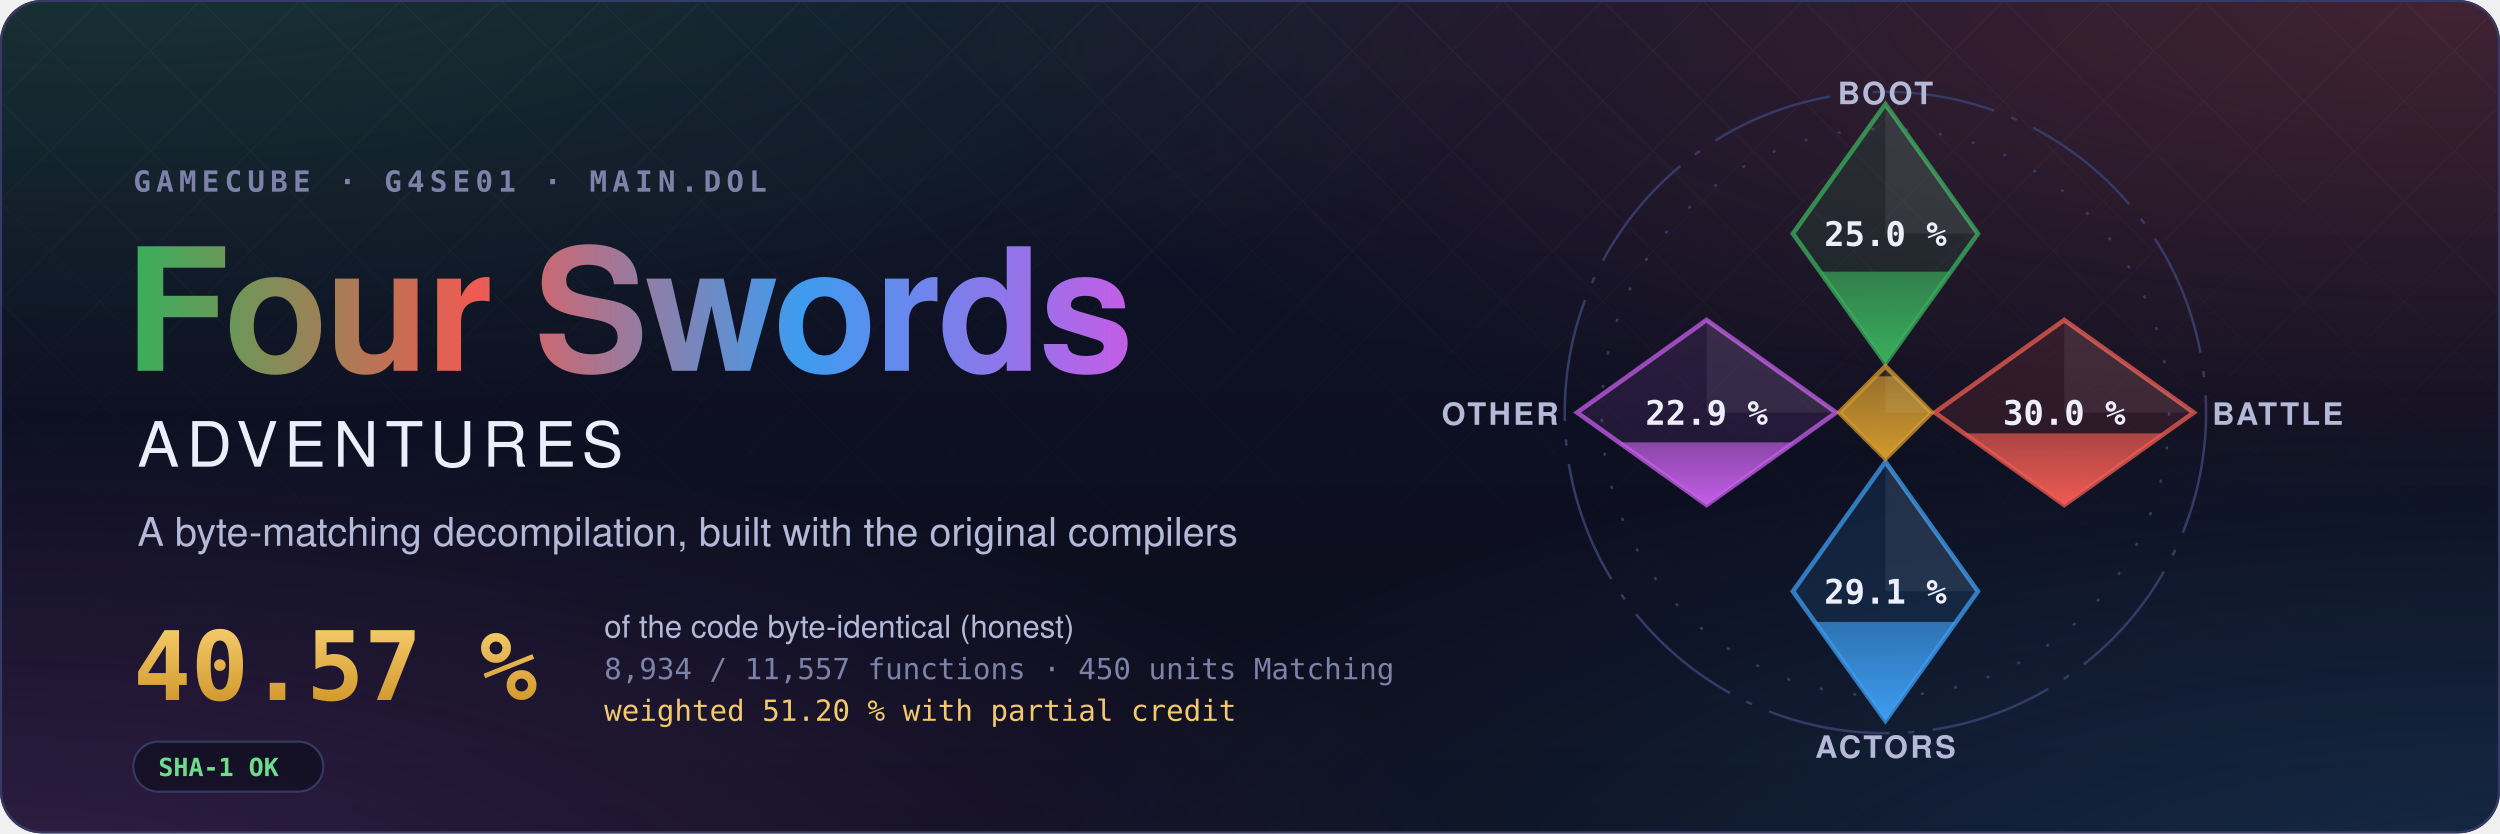
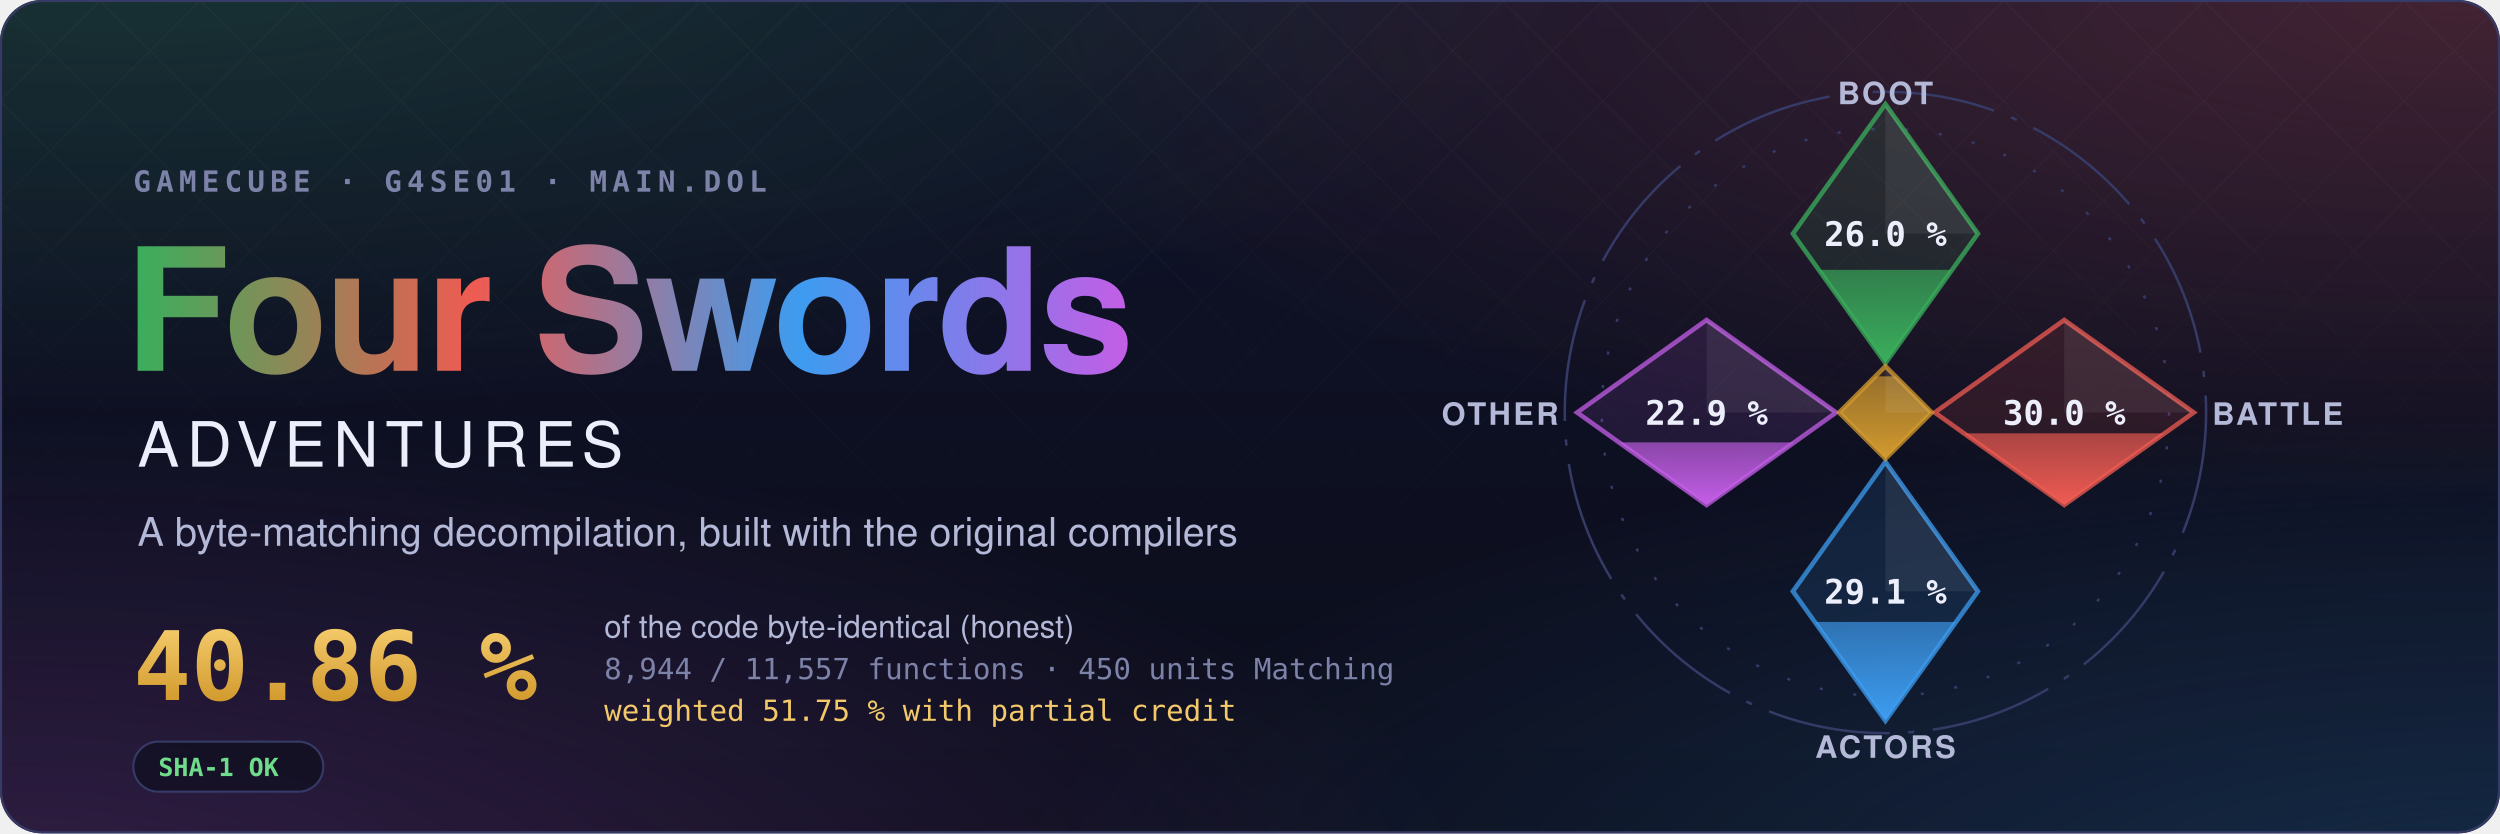
- <svg xmlns="http://www.w3.org/2000/svg" width="1200" height="400" viewBox="0 0 1200 400" role="img" aria-label="Four Swords Adventures decompilation: 40.57 % of the code matched, 8,934 of 11,557 functions">
+ <svg xmlns="http://www.w3.org/2000/svg" width="1200" height="400" viewBox="0 0 1200 400" role="img" aria-label="Four Swords Adventures decompilation: 40.86 % of the code matched, 8,944 of 11,557 functions">
  <style>text { font-family: -apple-system, BlinkMacSystemFont, 'Segoe UI', Helvetica, Arial, sans-serif; } .mono { font-family: ui-monospace, SFMono-Regular, 'SF Mono', Menlo, Consolas, monospace; } .spin { transform-box: fill-box; transform-origin: center; animation: spin 90s linear infinite; } @keyframes spin { to { transform: rotate(360deg); } } .rise { transform-box: fill-box; transform-origin: 50% 100%; animation: rise 1.6s cubic-bezier(.2,.8,.2,1) both; } @keyframes rise { from { transform: scaleY(0); } } @media (prefers-reduced-motion: reduce) { * { animation: none !important; } }</style>
  <defs>
    <radialGradient id="glow0" cx="0.05" cy="-0.1" r="0.6">
      <stop offset="0" stop-color="#3aae5c" stop-opacity="0.22" />
      <stop offset="1" stop-color="#3aae5c" stop-opacity="0" />
    </radialGradient>
    <radialGradient id="glow1" cx="0.98" cy="0.0" r="0.6">
      <stop offset="0" stop-color="#ef5b52" stop-opacity="0.22" />
      <stop offset="1" stop-color="#ef5b52" stop-opacity="0" />
    </radialGradient>
    <radialGradient id="glow2" cx="1.0" cy="1.1" r="0.6">
      <stop offset="0" stop-color="#3d9cf0" stop-opacity="0.22" />
      <stop offset="1" stop-color="#3d9cf0" stop-opacity="0" />
    </radialGradient>
    <radialGradient id="glow3" cx="0.0" cy="1.1" r="0.6">
      <stop offset="0" stop-color="#c35ee6" stop-opacity="0.22" />
      <stop offset="1" stop-color="#c35ee6" stop-opacity="0" />
    </radialGradient>
    <linearGradient id="sky" x1="0" y1="0" x2="0" y2="1">
      <stop offset="0" stop-color="#10132a" />
      <stop offset="1" stop-color="#0b0d1a" />
    </linearGradient>
    <linearGradient id="four" x1="0" y1="0" x2="1" y2="0">
      <stop offset="0" stop-color="#3aae5c" />
      <stop offset="0.34" stop-color="#ef5b52" />
      <stop offset="0.67" stop-color="#3d9cf0" />
      <stop offset="1" stop-color="#c35ee6" />
    </linearGradient>
    <linearGradient id="goldtext" x1="0" y1="0" x2="0" y2="1">
      <stop offset="0" stop-color="#f3c969" />
      <stop offset="1" stop-color="#d29a2e" />
    </linearGradient>
    <pattern id="lattice" width="34" height="34" patternUnits="userSpaceOnUse" patternTransform="rotate(45)">
      <path d="M0 0H34M0 0V34" stroke="#fff" stroke-opacity="0.035" />
    </pattern>
    <linearGradient id="fade" x1="0" y1="0" x2="0" y2="1">
      <stop offset="0" stop-color="#fff" />
      <stop offset="0.8" stop-color="#fff" stop-opacity="0" />
    </linearGradient>
    <mask id="fadeMask">
      <rect width="1200" height="400" fill="url(#fade)" />
    </mask>
    <clipPath id="card">
      <rect width="1200" height="400" rx="20" />
    </clipPath>
  </defs>
  <g clip-path="url(#card)">
    <rect width="1200" height="400" fill="url(#sky)" />
    <rect width="1200" height="400" fill="url(#glow0)" />
    <rect width="1200" height="400" fill="url(#glow1)" />
    <rect width="1200" height="400" fill="url(#glow2)" />
    <rect width="1200" height="400" fill="url(#glow3)" />
    <rect width="1200" height="400" fill="url(#lattice)" mask="url(#fadeMask)" />
  </g>
  <rect x="0.5" y="0.5" width="1199" height="399" rx="20" fill="none" stroke="#353b66" />
  <text x="64" y="92" class="mono" font-size="14" font-weight="600" letter-spacing="0.18em" fill="#7c82a8">GAMECUBE · G4SE01 · MAIN.DOL</text>
  <text x="60" y="178" font-size="82" font-weight="700" letter-spacing="-1.5" fill="url(#four)">Four Swords</text>
  <text x="66" y="224" font-size="30" font-weight="500" letter-spacing="0.12em" fill="#eceefb">ADVENTURES</text>
  <text x="66" y="262" font-size="19" fill="#b4b9d8">A byte-matching decompilation, built with the original compilers</text>
-   <text x="64" y="336" class="mono" font-size="46" font-weight="700" fill="url(#goldtext)">40.57 %</text>
+   <text x="64" y="336" class="mono" font-size="46" font-weight="700" fill="url(#goldtext)">40.86 %</text>
  <text x="290" y="306" font-size="15" fill="#b4b9d8">of the code byte-identical (honest)</text>
-   <text x="290" y="326" class="mono" font-size="14" fill="#7c82a8">8,934 / 11,557 functions · 450 units Matching</text>
-   <text x="290" y="346" class="mono" font-size="14" fill="#f3c969">weighted 51.20 % with partial credit</text>
+   <text x="290" y="326" class="mono" font-size="14" fill="#7c82a8">8,944 / 11,557 functions · 450 units Matching</text>
+   <text x="290" y="346" class="mono" font-size="14" fill="#f3c969">weighted 51.75 % with partial credit</text>
  <g transform="translate(64 356)">
    <rect width="91.2" height="24" rx="12" fill="#0b0d1a" fill-opacity="0.6" stroke="#353b66" />
    <text x="12" y="16.5" class="mono" font-size="12" font-weight="600" fill="#6fdc8c">SHA-1 OK</text>
  </g>
  <defs>
    <clipPath id="ec-boot">
      <path d="M0 -100L30 -58L0 -16L-30 -58Z" />
    </clipPath>
    <linearGradient id="eg-boot" x1="0" y1="1" x2="0" y2="0">
      <stop offset="0" stop-color="#3aae5c" />
      <stop offset="1" stop-color="#3aae5c" stop-opacity="0.65" />
    </linearGradient>
    <clipPath id="ec-battle">
      <path d="M58 -30L100 0L58 30L16 0Z" />
    </clipPath>
    <linearGradient id="eg-battle" x1="0" y1="1" x2="0" y2="0">
      <stop offset="0" stop-color="#ef5b52" />
      <stop offset="1" stop-color="#ef5b52" stop-opacity="0.65" />
    </linearGradient>
    <clipPath id="ec-actors">
      <path d="M0 16L30 58L0 100L-30 58Z" />
    </clipPath>
    <linearGradient id="eg-actors" x1="0" y1="1" x2="0" y2="0">
      <stop offset="0" stop-color="#3d9cf0" />
      <stop offset="1" stop-color="#3d9cf0" stop-opacity="0.65" />
    </linearGradient>
    <clipPath id="ec-other">
      <path d="M-58 -30L-16 0L-58 30L-100 0Z" />
    </clipPath>
    <linearGradient id="eg-other" x1="0" y1="1" x2="0" y2="0">
      <stop offset="0" stop-color="#c35ee6" />
      <stop offset="1" stop-color="#c35ee6" stop-opacity="0.65" />
    </linearGradient>
    <clipPath id="ec-libs">
      <path d="M0 -15L15 0L0 15L-15 0Z" />
    </clipPath>
    <linearGradient id="eg-libs" x1="0" y1="1" x2="0" y2="0">
      <stop offset="0" stop-color="#d29a2e" />
      <stop offset="1" stop-color="#d29a2e" stop-opacity="0.65" />
    </linearGradient>
  </defs>
  <g transform="translate(905 198) scale(1.48)">
    <circle class="spin" r="104" fill="none" stroke="#353b66" stroke-width="0.8" stroke-dasharray="40 6 2 6" />
    <circle r="92" fill="none" stroke="#353b66" stroke-width="0.8" stroke-dasharray="1 10" />
    <path d="M0 -100L30 -58L0 -16L-30 -58Z" fill="#3aae5c" fill-opacity="0.12" stroke="#3aae5c" stroke-opacity="0.75" stroke-width="1.5" />
    <g clip-path="url(#ec-boot)">
-       <rect class="rise" style="animation-delay:0.20s" x="-30" y="-45.67" width="60" height="29.67" fill="url(#eg-boot)" />
+       <rect class="rise" style="animation-delay:0.20s" x="-30" y="-46.27" width="60" height="30.27" fill="url(#eg-boot)" />
    </g>
    <path d="M0 -100L30 -58L0 -58Z" fill="#fff" fill-opacity="0.07" />
-     <text x="0" y="-54" text-anchor="middle" font-size="11" font-weight="700" fill="#eceefb" class="mono">25.0 %</text>
+     <text x="0" y="-54" text-anchor="middle" font-size="11" font-weight="700" fill="#eceefb" class="mono">26.0 %</text>
    <text x="0" y="-100" text-anchor="middle" font-size="10" font-weight="600" letter-spacing="0.08em" fill="#b4b9d8">BOOT</text>
    <path d="M58 -30L100 0L58 30L16 0Z" fill="#ef5b52" fill-opacity="0.12" stroke="#ef5b52" stroke-opacity="0.75" stroke-width="1.5" />
    <g clip-path="url(#ec-battle)">
      <rect class="rise" style="animation-delay:0.35s" x="16" y="6.75" width="84" height="23.25" fill="url(#eg-battle)" />
    </g>
    <path d="M58 -30L100 0L58 0Z" fill="#fff" fill-opacity="0.07" />
    <text x="58" y="4" text-anchor="middle" font-size="11" font-weight="700" fill="#eceefb" class="mono">30.0 %</text>
    <text x="106" y="4" text-anchor="start" font-size="10" font-weight="600" letter-spacing="0.08em" fill="#b4b9d8">BATTLE</text>
    <path d="M0 16L30 58L0 100L-30 58Z" fill="#3d9cf0" fill-opacity="0.12" stroke="#3d9cf0" stroke-opacity="0.75" stroke-width="1.5" />
    <g clip-path="url(#ec-actors)">
      <rect class="rise" style="animation-delay:0.50s" x="-30" y="67.93" width="60" height="32.07" fill="url(#eg-actors)" />
    </g>
    <path d="M0 16L30 58L0 58Z" fill="#fff" fill-opacity="0.07" />
    <text x="0" y="62" text-anchor="middle" font-size="11" font-weight="700" fill="#eceefb" class="mono">29.1 %</text>
    <text x="0" y="112" text-anchor="middle" font-size="10" font-weight="600" letter-spacing="0.08em" fill="#b4b9d8">ACTORS</text>
    <path d="M-58 -30L-16 0L-58 30L-100 0Z" fill="#c35ee6" fill-opacity="0.12" stroke="#c35ee6" stroke-opacity="0.75" stroke-width="1.5" />
    <g clip-path="url(#ec-other)">
      <rect class="rise" style="animation-delay:0.65s" x="-100" y="9.69" width="84" height="20.31" fill="url(#eg-other)" />
    </g>
    <path d="M-58 -30L-16 0L-58 0Z" fill="#fff" fill-opacity="0.07" />
    <text x="-58" y="4" text-anchor="middle" font-size="11" font-weight="700" fill="#eceefb" class="mono">22.9 %</text>
    <text x="-106" y="4" text-anchor="end" font-size="10" font-weight="600" letter-spacing="0.08em" fill="#b4b9d8">OTHER</text>
    <path d="M0 -15L15 0L0 15L-15 0Z" fill="#d29a2e" fill-opacity="0.12" stroke="#d29a2e" stroke-opacity="0.75" stroke-width="1.5" />
    <g clip-path="url(#ec-libs)">
      <rect class="rise" style="animation-delay:0.80s" x="-15" y="-11.74" width="30" height="26.74" fill="url(#eg-libs)" />
    </g>
    <path d="M0 -15L15 0L0 0Z" fill="#fff" fill-opacity="0.07" />
  </g>
</svg>
